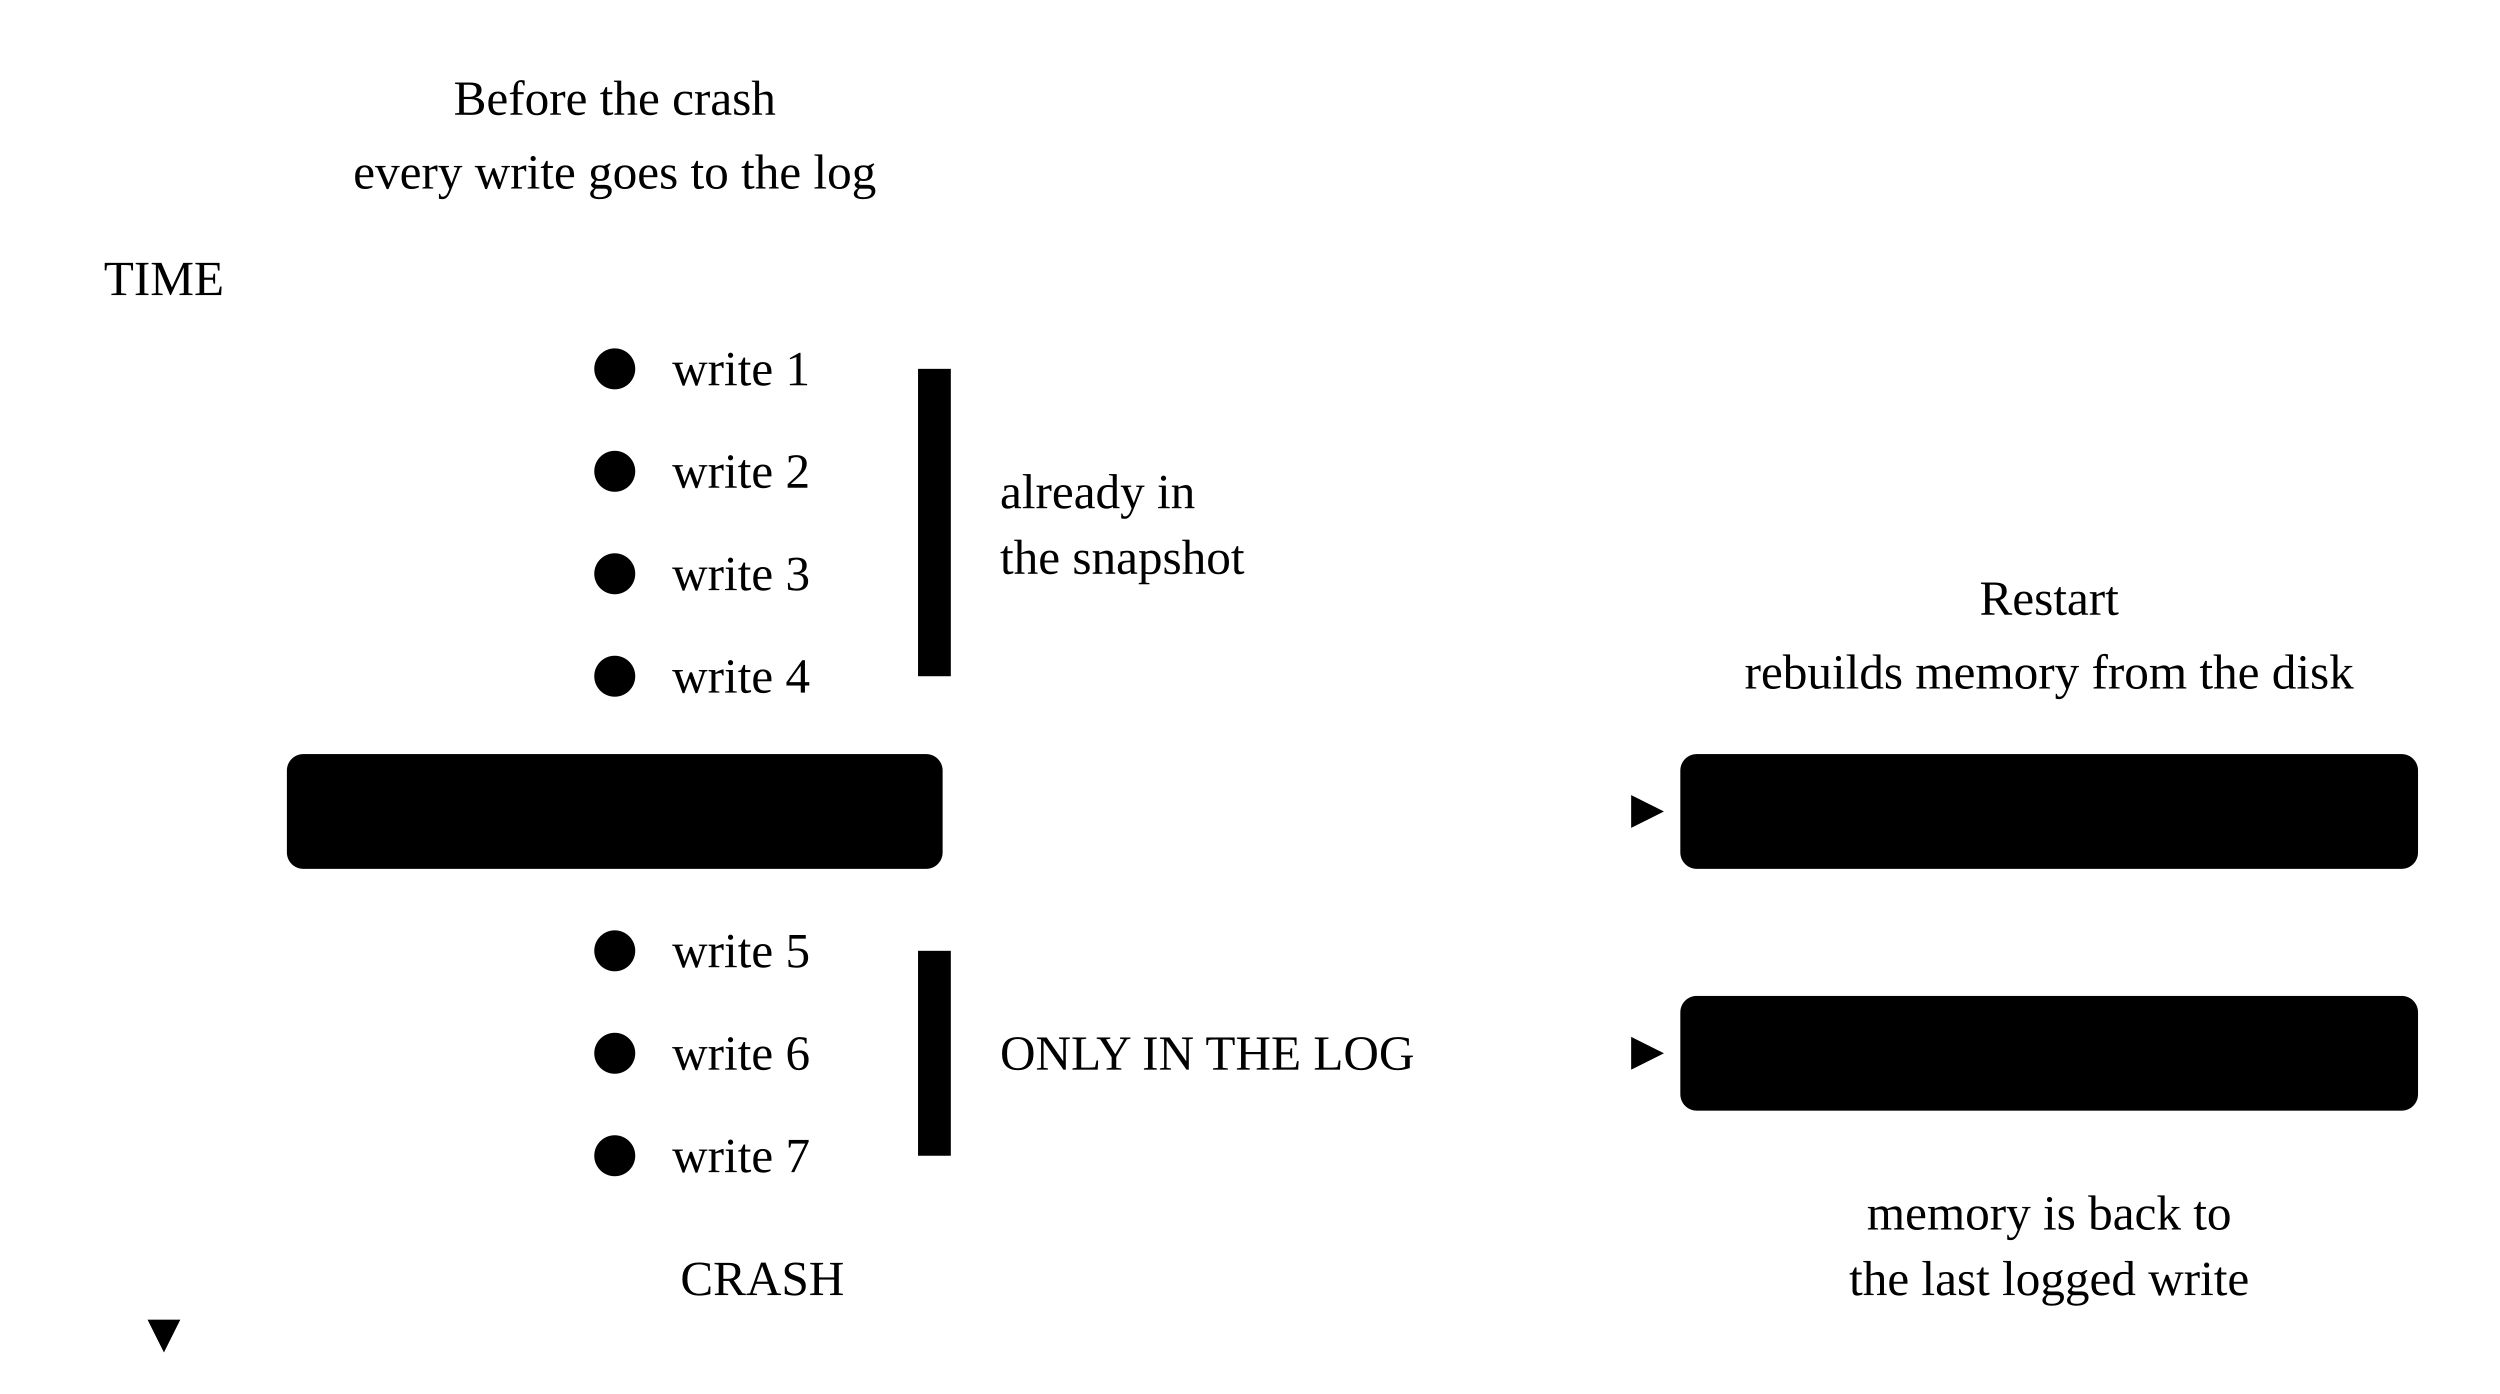
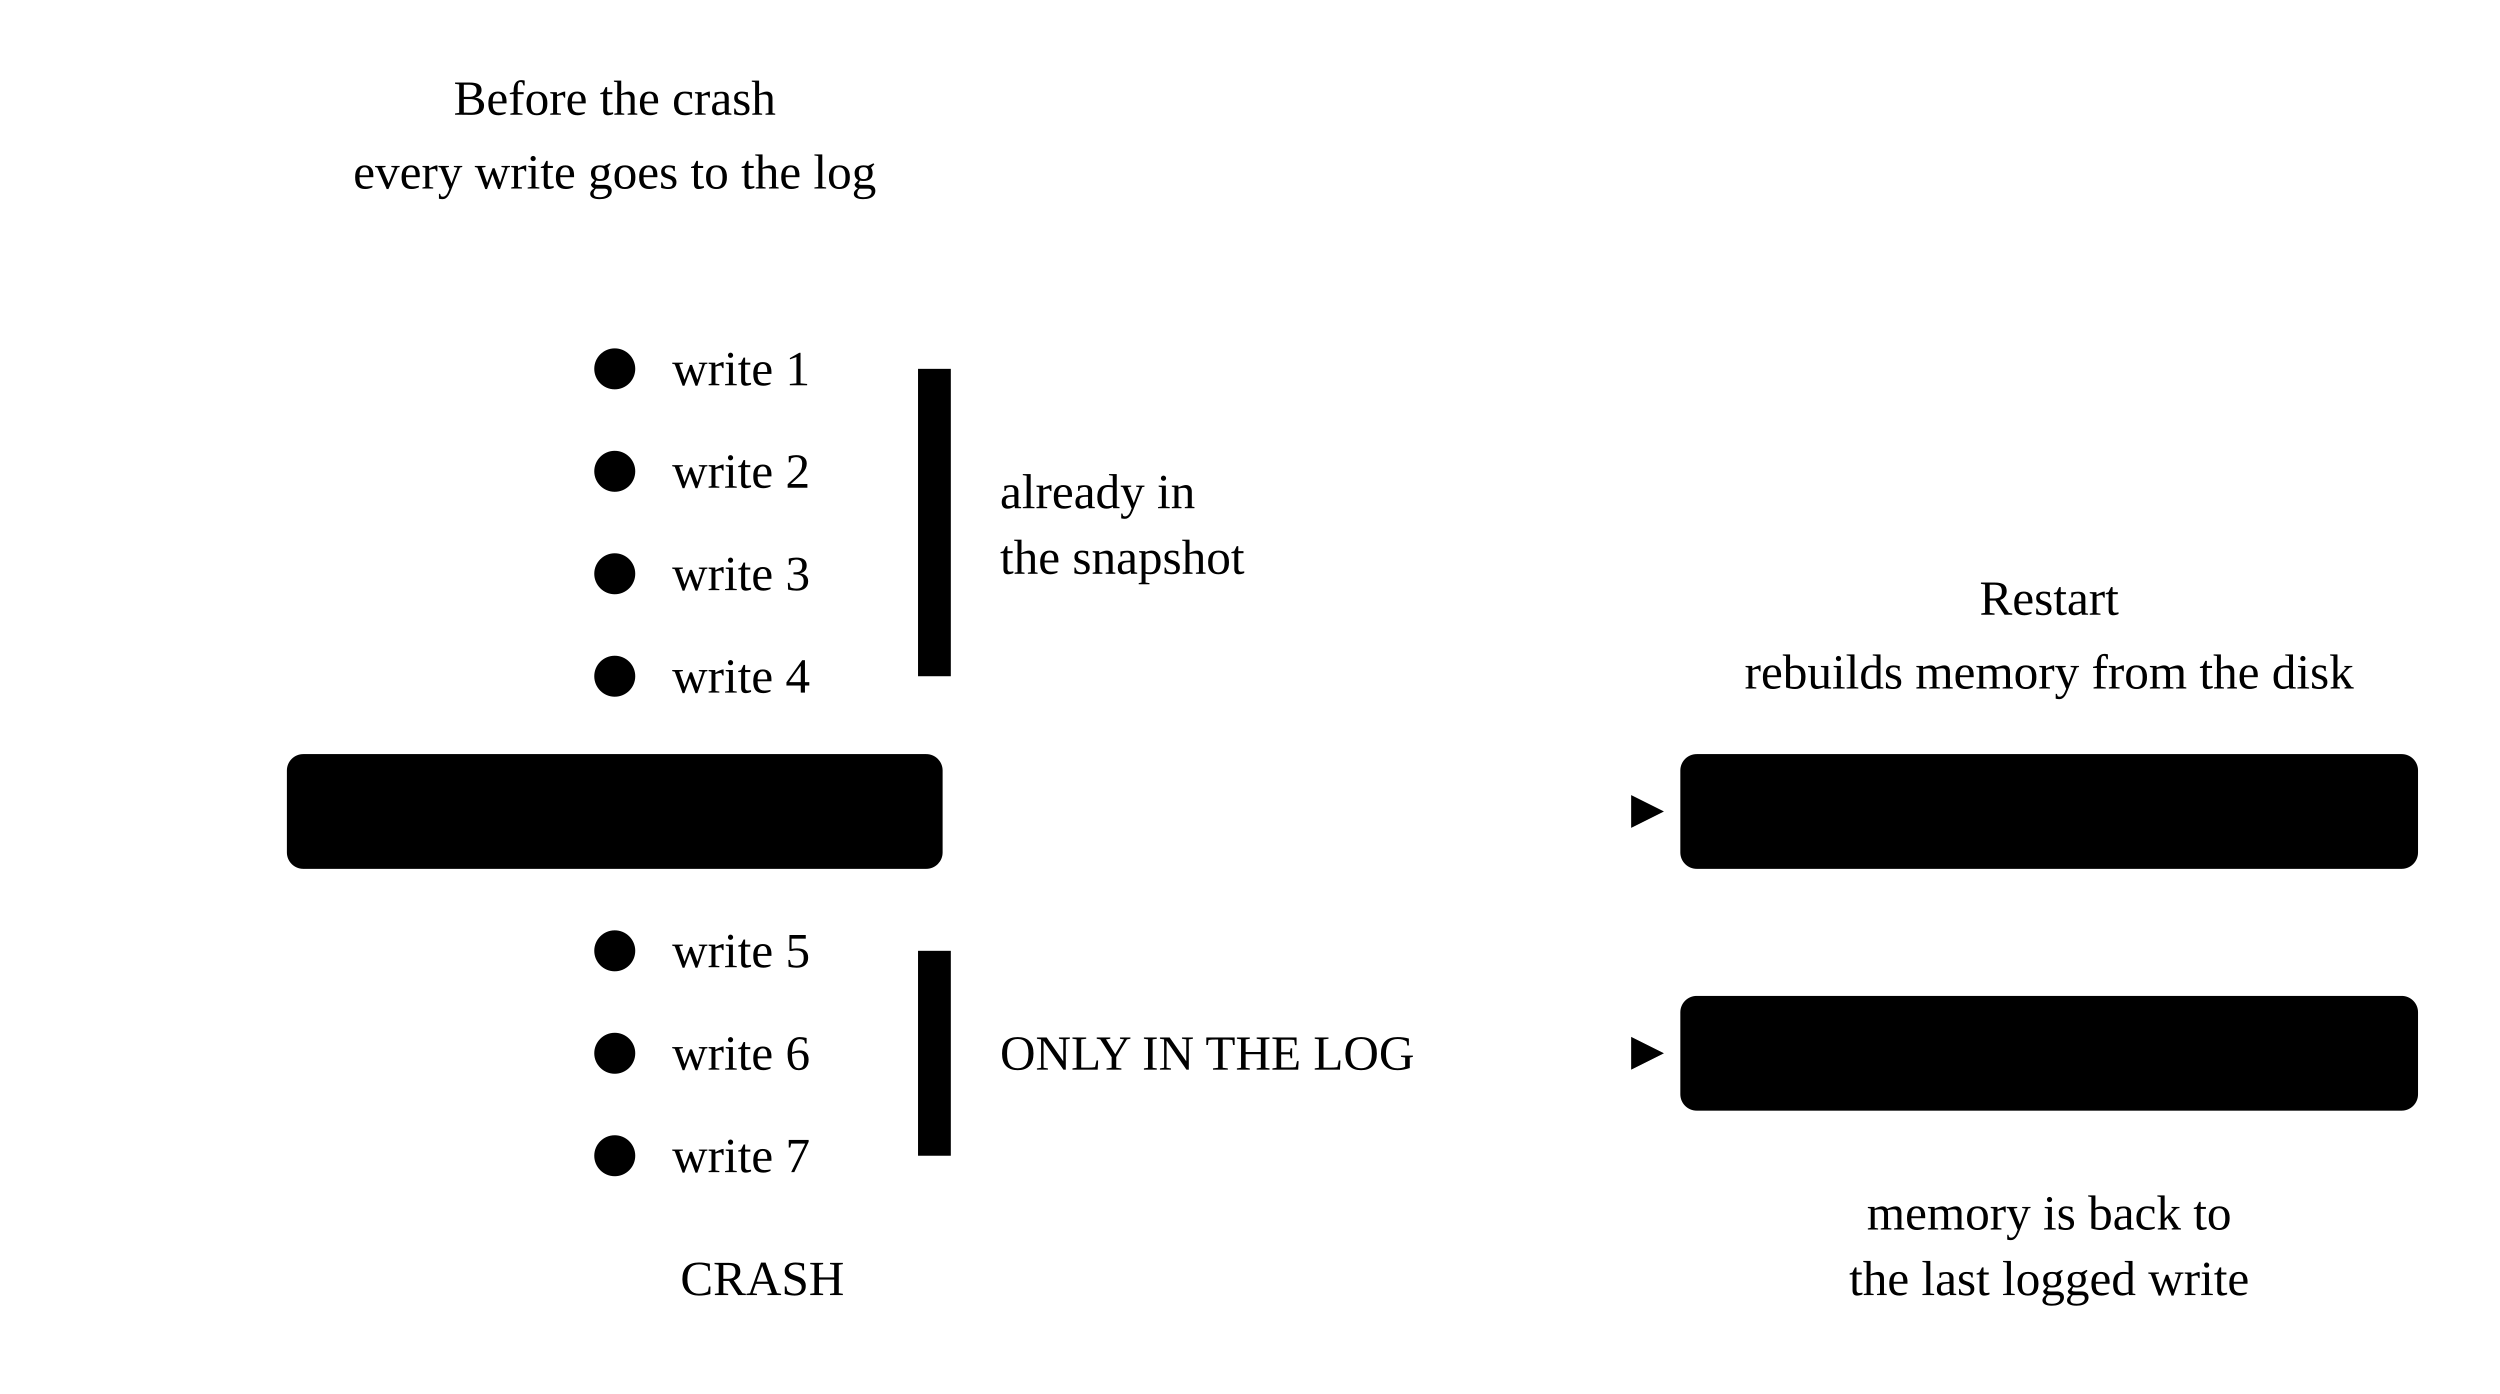
<svg xmlns="http://www.w3.org/2000/svg" class="diagram-svg" viewBox="0 0 610 340" role="img" aria-labelledby="snapshot-recovery-title snapshot-recovery-desc">
  <defs>
    <marker id="snapshot-recovery-head" viewBox="0 0 8 8" refX="8" refY="4" markerWidth="8" markerHeight="8" markerUnits="userSpaceOnUse" orient="auto">
      <path class="dg-head" d="M0,0 L8,4 L0,8 z" />
    </marker>
    <marker id="snapshot-recovery-head-accent" viewBox="0 0 8 8" refX="8" refY="4" markerWidth="8" markerHeight="8" markerUnits="userSpaceOnUse" orient="auto">
      <path class="dg-head-accent" d="M0,0 L8,4 L0,8 z" />
    </marker>
  </defs>
-   <text class="dg-mono dg-muted-text" x="40" y="72" text-anchor="middle">TIME</text>
-   <path class="dg-arrow" d="M40 82 V330" marker-end="url(#snapshot-recovery-head)" />
  <text class="dg-name" x="150" y="28" text-anchor="middle">Before the crash</text>
  <text class="dg-sub" x="150" y="46" text-anchor="middle">every write goes to the log</text>
  <line class="dg-line" x1="150" y1="82" x2="150" y2="300" />
  <circle class="dg-dot-muted" cx="150" cy="90" r="5" />
  <text class="dg-note" x="164" y="94">write 1</text>
  <circle class="dg-dot-muted" cx="150" cy="115" r="5" />
  <text class="dg-note" x="164" y="119">write 2</text>
  <circle class="dg-dot-muted" cx="150" cy="140" r="5" />
  <text class="dg-note" x="164" y="144">write 3</text>
  <circle class="dg-dot-muted" cx="150" cy="165" r="5" />
  <text class="dg-note" x="164" y="169">write 4</text>
  <circle class="dg-dot-muted" cx="150" cy="232" r="5" />
  <text class="dg-note" x="164" y="236">write 5</text>
  <circle class="dg-dot-muted" cx="150" cy="257" r="5" />
  <text class="dg-note" x="164" y="261">write 6</text>
  <circle class="dg-dot-muted" cx="150" cy="282" r="5" />
  <text class="dg-note" x="164" y="286">write 7</text>
  <rect class="dg-box" x="70" y="184" width="160" height="28" rx="4" />
  <text class="dg-note" x="150" y="202" text-anchor="middle">snapshot of all data</text>
  <path class="dg-arrow" d="M224 90 H232 V165 H224" />
  <text class="dg-sub" x="244" y="124" text-anchor="start">already in</text>
  <text class="dg-sub" x="244" y="140" text-anchor="start">the snapshot</text>
  <path class="dg-bracket-accent" d="M224 232 H232 V282 H224" />
  <text class="dg-mono dg-accent-text" x="244" y="261" text-anchor="start">ONLY IN THE LOG</text>
  <line class="dg-cross" x1="142" y1="304" x2="158" y2="320" />
  <line class="dg-cross" x1="142" y1="320" x2="158" y2="304" />
  <text class="dg-mono dg-muted-text" x="166" y="316">CRASH</text>
  <text class="dg-name" x="500" y="150" text-anchor="middle">Restart</text>
  <text class="dg-sub" x="500" y="168" text-anchor="middle">rebuilds memory from the disk</text>
  <rect class="dg-box" x="410" y="184" width="180" height="28" rx="4" />
  <text class="dg-note" x="500" y="202" text-anchor="middle">1. load the snapshot</text>
  <path class="dg-arrow" d="M230 198 H406" marker-end="url(#snapshot-recovery-head)" />
  <rect class="dg-box-accent" x="410" y="243" width="180" height="28" rx="4" />
  <text class="dg-note" x="500" y="261" text-anchor="middle">2. replay writes 5–7</text>
  <path class="dg-arrow dg-message" d="M362 257 H406" marker-end="url(#snapshot-recovery-head-accent)" />
  <text class="dg-sub" x="500" y="300" text-anchor="middle">memory is back to</text>
  <text class="dg-sub" x="500" y="316" text-anchor="middle">the last logged write</text>
</svg>
